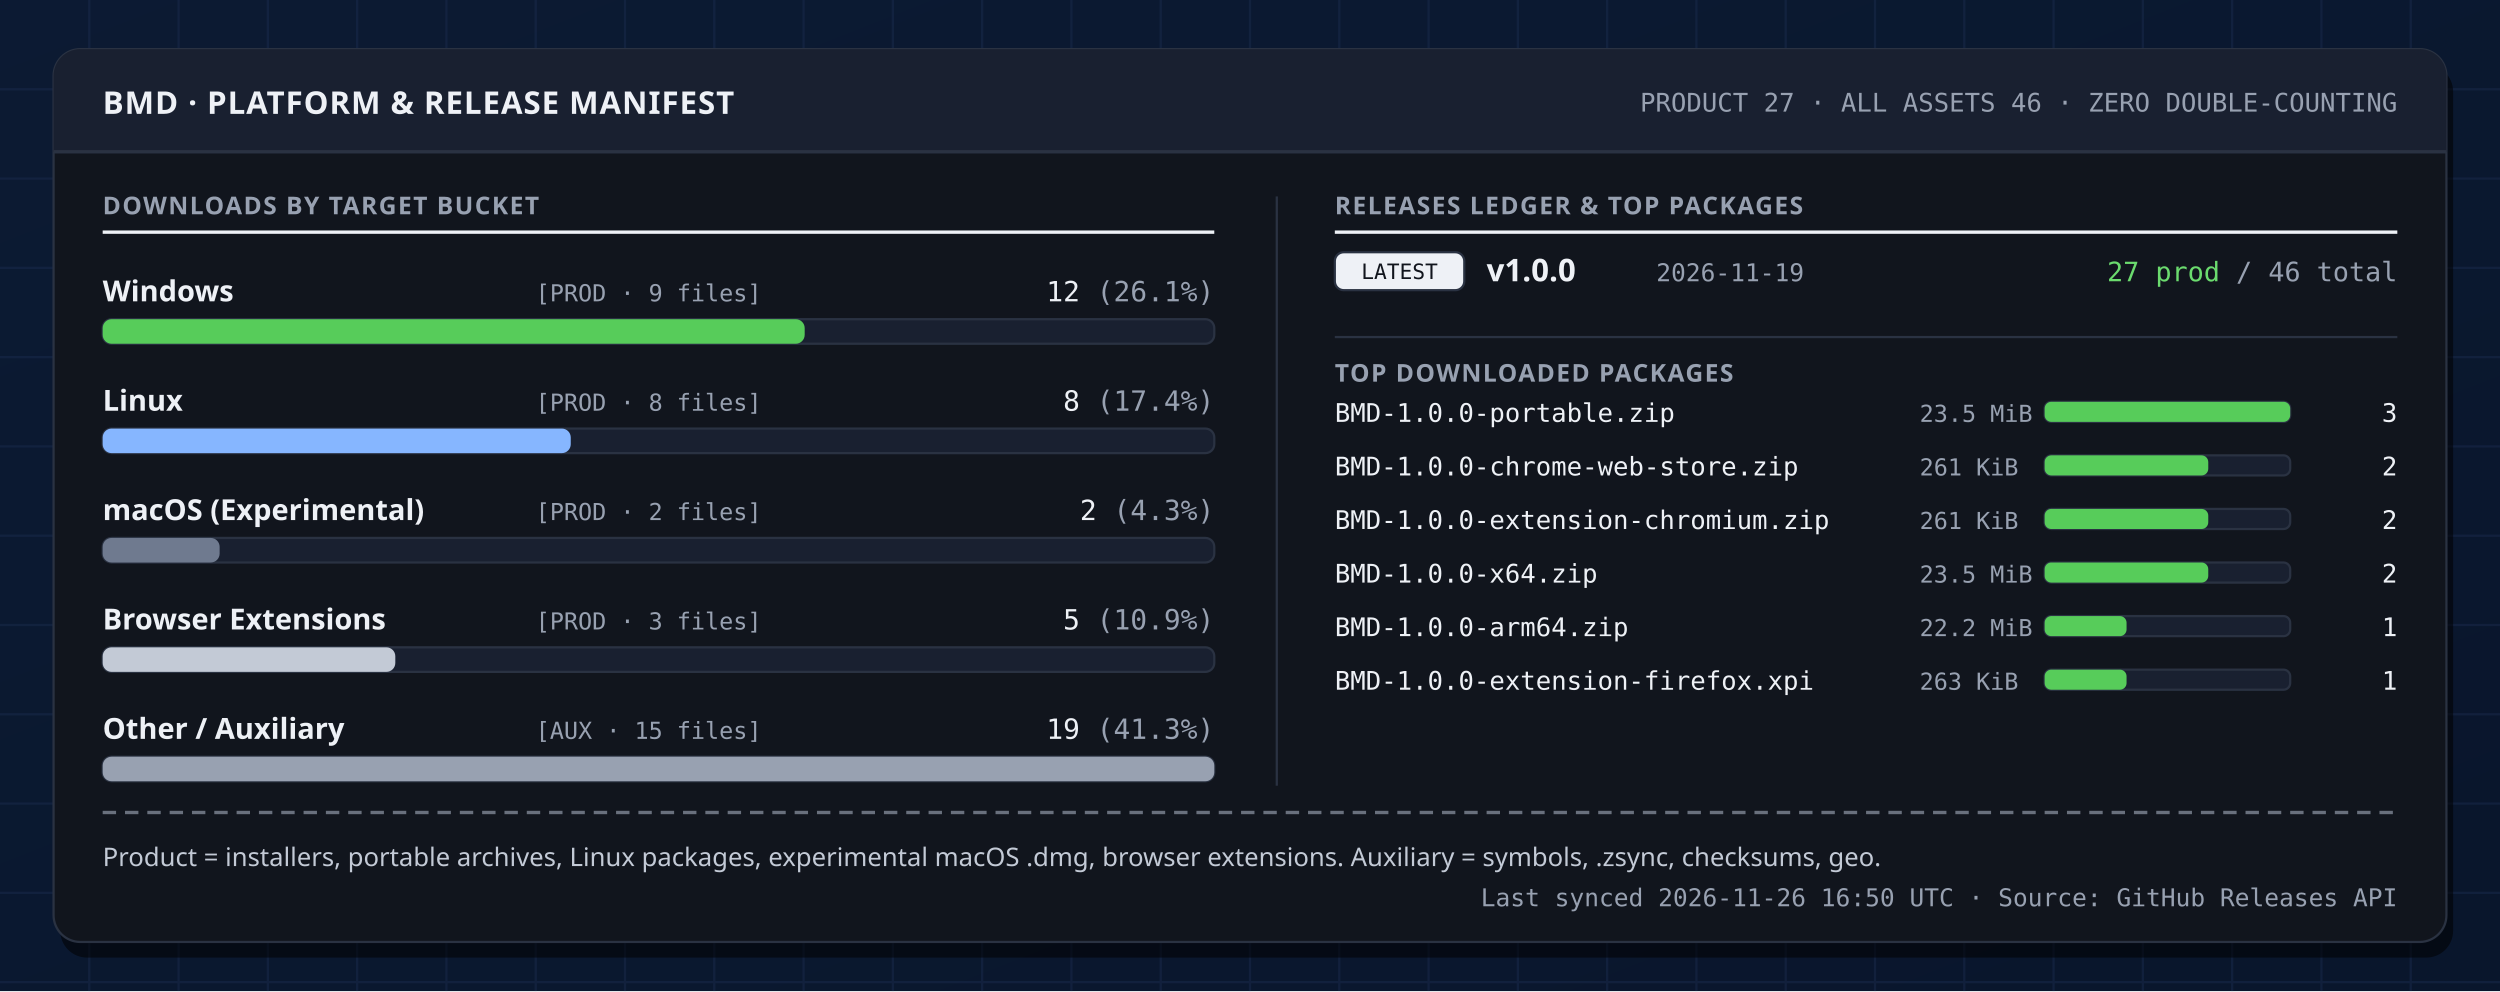
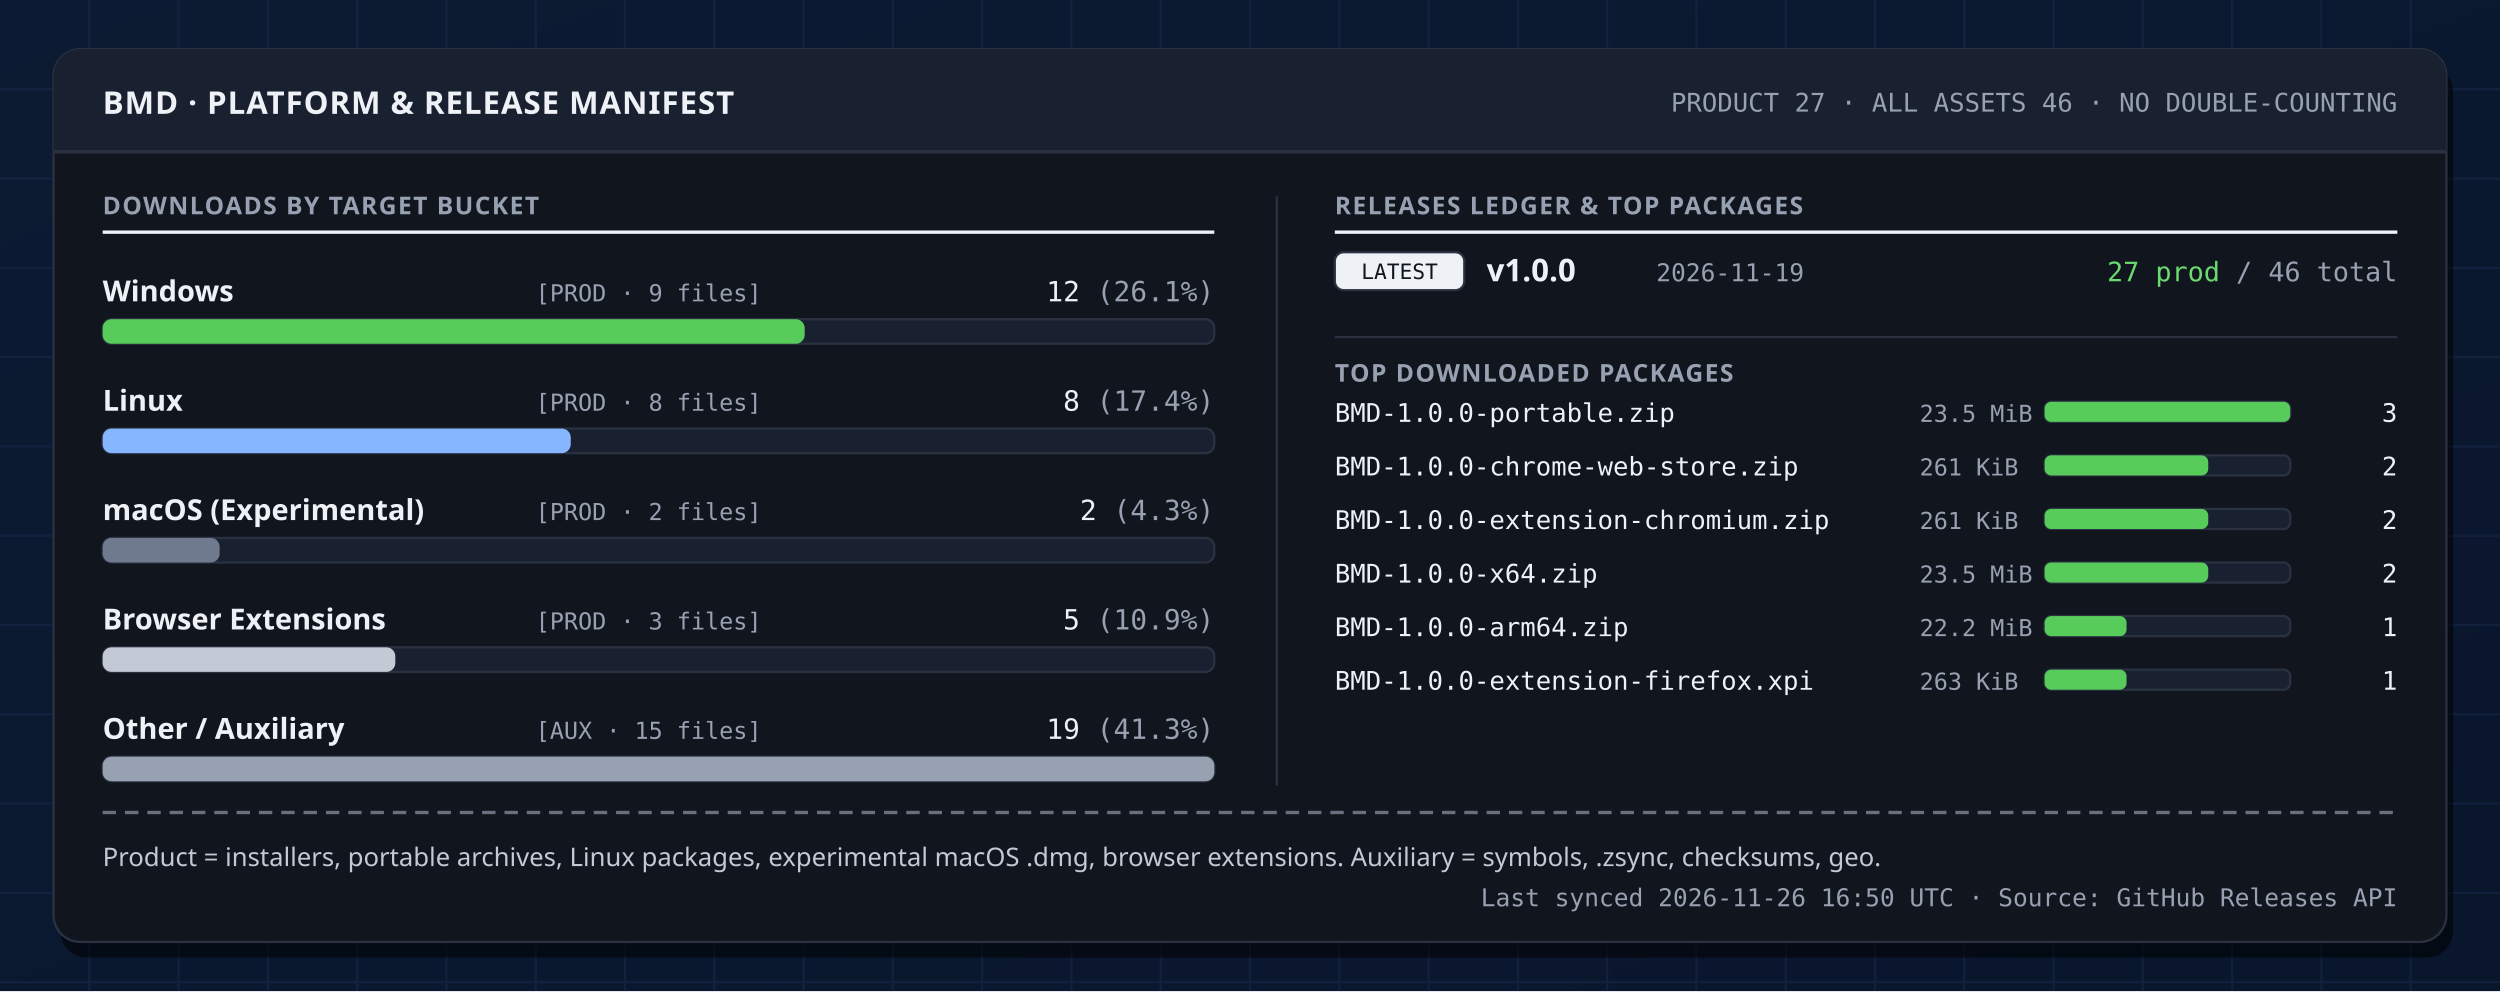
<svg xmlns="http://www.w3.org/2000/svg" width="1120" height="444" viewBox="0 0 1120 444" role="img" aria-labelledby="svg-title svg-desc">
  <defs>
    <linearGradient id="boardGrad" x1="0" y1="0" x2="1" y2="1">
      <stop offset="0%" stop-color="#0c1a33" />
      <stop offset="100%" stop-color="#081226" />
    </linearGradient>
  </defs>
  <style>
    .t-disp { font-family: 'Space Grotesk', 'Segoe UI', system-ui, sans-serif; font-weight: 800; font-variant-numeric: tabular-nums; }
    .t-band { font-family: 'Space Grotesk', 'Segoe UI', system-ui, sans-serif; font-weight: 800; letter-spacing: 0.03em; }
    .t-lbl { font-family: 'Space Grotesk', 'Segoe UI', system-ui, sans-serif; font-weight: 700; font-size: 11px; letter-spacing: 0.06em; text-transform: uppercase; fill: #98a1b1; }
    .t-val { font-family: 'Space Grotesk', 'Segoe UI', system-ui, sans-serif; font-weight: 800; font-variant-numeric: tabular-nums; fill: #eef1f6; }
    .t-body { font-family: 'IBM Plex Sans', 'Segoe UI', system-ui, sans-serif; font-weight: 400; font-variant-numeric: tabular-nums; fill: #c3cad6; }
    .t-strong { font-family: 'IBM Plex Sans', 'Segoe UI', system-ui, sans-serif; font-weight: 600; font-variant-numeric: tabular-nums; fill: #eef1f6; }
    .t-mono { font-family: 'IBM Plex Mono', 'Cascadia Mono', Consolas, monospace; font-variant-numeric: tabular-nums; }
    .t-stamp { font-family: 'Space Grotesk', 'Segoe UI', system-ui, sans-serif; font-weight: 800; letter-spacing: 0.08em; }
    
    @keyframes pulseDot {
      0%, 100% { opacity: 1; transform: scale(1); }
      50% { opacity: 0.45; transform: scale(0.84); }
    }
    @keyframes scanSweep {
      0% { transform: translateX(0px); opacity: 0.25; }
      50% { opacity: 0.9; }
      100% { transform: translateX(350px); opacity: 0.25; }
    }
    @keyframes barGrow {
      0% { transform: scaleX(0.01); }
      100% { transform: scaleX(1); }
    }
    .pulse-dot { transform-box: fill-box; transform-origin: center; animation: pulseDot 2.8s ease-in-out infinite; }
    .scan-tick { animation: scanSweep 4.2s ease-in-out infinite alternate; }
    .bar-grow { transform-box: fill-box; transform-origin: left center; animation: barGrow 0.85s cubic-bezier(0.16, 1, 0.3, 1) backwards; }
    @media (prefers-reduced-motion: reduce) {
      .pulse-dot, .scan-tick, .bar-grow { animation: none !important; transform: none !important; }
    }
  </style>
  <rect width="1120" height="444" fill="#0c1a33" />
  <rect width="1120" height="444" fill="url(#boardGrad)" opacity="0.55" />
  <g stroke="#1c2e52" stroke-width="1" opacity="0.42">
    <line x1="40" y1="0" x2="40" y2="444" />
    <line x1="80" y1="0" x2="80" y2="444" />
    <line x1="120" y1="0" x2="120" y2="444" />
    <line x1="160" y1="0" x2="160" y2="444" />
    <line x1="200" y1="0" x2="200" y2="444" />
    <line x1="240" y1="0" x2="240" y2="444" />
    <line x1="280" y1="0" x2="280" y2="444" />
    <line x1="320" y1="0" x2="320" y2="444" />
    <line x1="360" y1="0" x2="360" y2="444" />
    <line x1="400" y1="0" x2="400" y2="444" />
    <line x1="440" y1="0" x2="440" y2="444" />
    <line x1="480" y1="0" x2="480" y2="444" />
    <line x1="520" y1="0" x2="520" y2="444" />
    <line x1="560" y1="0" x2="560" y2="444" />
    <line x1="600" y1="0" x2="600" y2="444" />
    <line x1="640" y1="0" x2="640" y2="444" />
    <line x1="680" y1="0" x2="680" y2="444" />
    <line x1="720" y1="0" x2="720" y2="444" />
    <line x1="760" y1="0" x2="760" y2="444" />
    <line x1="800" y1="0" x2="800" y2="444" />
    <line x1="840" y1="0" x2="840" y2="444" />
    <line x1="880" y1="0" x2="880" y2="444" />
    <line x1="920" y1="0" x2="920" y2="444" />
    <line x1="960" y1="0" x2="960" y2="444" />
    <line x1="1000" y1="0" x2="1000" y2="444" />
    <line x1="1040" y1="0" x2="1040" y2="444" />
    <line x1="1080" y1="0" x2="1080" y2="444" />
    <line x1="0" y1="40" x2="1120" y2="40" />
    <line x1="0" y1="80" x2="1120" y2="80" />
    <line x1="0" y1="120" x2="1120" y2="120" />
    <line x1="0" y1="160" x2="1120" y2="160" />
    <line x1="0" y1="200" x2="1120" y2="200" />
    <line x1="0" y1="240" x2="1120" y2="240" />
    <line x1="0" y1="280" x2="1120" y2="280" />
    <line x1="0" y1="320" x2="1120" y2="320" />
    <line x1="0" y1="360" x2="1120" y2="360" />
    <line x1="0" y1="400" x2="1120" y2="400" />
    <line x1="0" y1="440" x2="1120" y2="440" />
  </g>
  <rect x="27" y="29" width="1072" height="400" rx="12" fill="#000000" opacity="0.55" />
  <rect x="24" y="22" width="1072" height="400" rx="12" fill="#11151d" stroke="#2a3242" stroke-width="1" />
  <path d="M24,34 a12,12 0 0 1 12,-12 h1048 a12,12 0 0 1 12,12 v34 h-1072 z" fill="#192030" />
  <line x1="24" y1="68" x2="1096" y2="68" stroke="#2a3242" stroke-width="1.5" />
  <text x="46" y="51" class="t-band" font-size="14" fill="#eef1f6">BMD · PLATFORM &amp; RELEASE MANIFEST</text>
-   <text x="1074" y="50" class="t-mono" font-size="11.5" text-anchor="end" fill="#98a1b1">PRODUCT 27  ·  ALL ASSETS 46  ·  ZERO DOUBLE-COUNTING</text>
+   <text x="1074" y="50" class="t-mono" font-size="11.5" text-anchor="end" fill="#98a1b1">PRODUCT 27  ·  ALL ASSETS 46  ·  NO DOUBLE-COUNTING</text>
  <text x="46" y="96" class="t-lbl">DOWNLOADS BY TARGET BUCKET</text>
  <line x1="46" y1="104" x2="544" y2="104" stroke="#eef1f6" stroke-width="1.5" />
  <text x="46" y="135" class="t-strong" font-size="13">Windows</text>
  <text x="240" y="135" class="t-mono" font-size="10.5" fill="#98a1b1">[PROD · 9 files]</text>
  <text x="544" y="135" class="t-mono" font-size="12.5" text-anchor="end" fill="#eef1f6">12 <tspan fill="#98a1b1">(26.1%)</tspan>
  </text>
  <rect x="46" y="143" width="498" height="11" rx="4" fill="#192030" stroke="#2a3242" stroke-width="1" />
  <rect x="46.0" y="143.0" width="314.5" height="11.0" rx="4" fill="#57cc5a" class="bar-grow" />
  <text x="46" y="184" class="t-strong" font-size="13">Linux</text>
  <text x="240" y="184" class="t-mono" font-size="10.5" fill="#98a1b1">[PROD · 8 files]</text>
  <text x="544" y="184" class="t-mono" font-size="12.5" text-anchor="end" fill="#eef1f6">8 <tspan fill="#98a1b1">(17.4%)</tspan>
  </text>
  <rect x="46" y="192" width="498" height="11" rx="4" fill="#192030" stroke="#2a3242" stroke-width="1" />
  <rect x="46.0" y="192.0" width="209.7" height="11.0" rx="4" fill="#86b6ff" class="bar-grow" style="animation-delay: 0.10s;" />
  <text x="46" y="233" class="t-strong" font-size="13">macOS (Experimental)</text>
  <text x="240" y="233" class="t-mono" font-size="10.5" fill="#98a1b1">[PROD · 2 files]</text>
  <text x="544" y="233" class="t-mono" font-size="12.5" text-anchor="end" fill="#eef1f6">2 <tspan fill="#98a1b1">(4.3%)</tspan>
  </text>
  <rect x="46" y="241" width="498" height="11" rx="4" fill="#192030" stroke="#2a3242" stroke-width="1" />
  <rect x="46.0" y="241.0" width="52.4" height="11.0" rx="4" fill="#6f7a8f" class="bar-grow" style="animation-delay: 0.20s;" />
  <text x="46" y="282" class="t-strong" font-size="13">Browser Extensions</text>
  <text x="240" y="282" class="t-mono" font-size="10.5" fill="#98a1b1">[PROD · 3 files]</text>
  <text x="544" y="282" class="t-mono" font-size="12.5" text-anchor="end" fill="#eef1f6">5 <tspan fill="#98a1b1">(10.9%)</tspan>
  </text>
  <rect x="46" y="290" width="498" height="11" rx="4" fill="#192030" stroke="#2a3242" stroke-width="1" />
  <rect x="46.0" y="290.0" width="131.1" height="11.0" rx="4" fill="#c3cad6" class="bar-grow" style="animation-delay: 0.30s;" />
  <text x="46" y="331" class="t-strong" font-size="13">Other / Auxiliary</text>
  <text x="240" y="331" class="t-mono" font-size="10.5" fill="#98a1b1">[AUX · 15 files]</text>
  <text x="544" y="331" class="t-mono" font-size="12.5" text-anchor="end" fill="#eef1f6">19 <tspan fill="#98a1b1">(41.3%)</tspan>
  </text>
  <rect x="46" y="339" width="498" height="11" rx="4" fill="#192030" stroke="#2a3242" stroke-width="1" />
  <rect x="46.0" y="339.0" width="498.0" height="11.0" rx="4" fill="#98a1b1" class="bar-grow" style="animation-delay: 0.40s;" />
  <line x1="572" y1="88" x2="572" y2="352" stroke="#2a3242" stroke-width="1" />
  <text x="598" y="96" class="t-lbl">RELEASES LEDGER &amp; TOP PACKAGES</text>
  <line x1="598" y1="104" x2="1074" y2="104" stroke="#eef1f6" stroke-width="1.5" />
  <rect x="598" y="113" width="58" height="17" rx="4" fill="#eef1f6" stroke="#2a3242" stroke-width="1" />
  <text x="627" y="125" class="t-mono" font-size="9.5" text-anchor="middle" fill="#11151d">LATEST</text>
  <text x="666" y="126" class="t-val" font-size="14">v1.0.0</text>
  <text x="742" y="126" class="t-mono" font-size="11" fill="#98a1b1">2026-11-19</text>
  <text x="1074" y="126" class="t-mono" font-size="12" text-anchor="end" fill="#6bdb6e">27 prod <tspan fill="#98a1b1">/ 46 total</tspan>
  </text>
  <line x1="598" y1="151" x2="1074" y2="151" stroke="#2a3242" stroke-width="1" />
  <text x="598" y="171" class="t-lbl">TOP DOWNLOADED PACKAGES</text>
  <text x="598" y="189" class="t-mono" font-size="11.5" fill="#eef1f6">BMD-1.0.0-portable.zip</text>
  <text x="860" y="189" class="t-mono" font-size="10.5" fill="#98a1b1">23.5 MiB</text>
  <rect x="916" y="180" width="110" height="9" rx="3" fill="#192030" stroke="#2a3242" stroke-width="1" />
  <rect x="916.0" y="180.0" width="110.0" height="9.0" rx="3" fill="#57cc5a" class="bar-grow" />
  <text x="1074" y="189" class="t-mono" font-size="11.5" text-anchor="end" fill="#eef1f6">3</text>
  <text x="598" y="213" class="t-mono" font-size="11.5" fill="#eef1f6">BMD-1.0.0-chrome-web-store.zip</text>
  <text x="860" y="213" class="t-mono" font-size="10.5" fill="#98a1b1">261 KiB</text>
  <rect x="916" y="204" width="110" height="9" rx="3" fill="#192030" stroke="#2a3242" stroke-width="1" />
  <rect x="916.0" y="204.0" width="73.3" height="9.0" rx="3" fill="#57cc5a" class="bar-grow" style="animation-delay: 0.08s;" />
  <text x="1074" y="213" class="t-mono" font-size="11.5" text-anchor="end" fill="#eef1f6">2</text>
  <text x="598" y="237" class="t-mono" font-size="11.5" fill="#eef1f6">BMD-1.0.0-extension-chromium.zip</text>
  <text x="860" y="237" class="t-mono" font-size="10.5" fill="#98a1b1">261 KiB</text>
  <rect x="916" y="228" width="110" height="9" rx="3" fill="#192030" stroke="#2a3242" stroke-width="1" />
  <rect x="916.0" y="228.0" width="73.3" height="9.0" rx="3" fill="#57cc5a" class="bar-grow" style="animation-delay: 0.16s;" />
  <text x="1074" y="237" class="t-mono" font-size="11.5" text-anchor="end" fill="#eef1f6">2</text>
  <text x="598" y="261" class="t-mono" font-size="11.5" fill="#eef1f6">BMD-1.0.0-x64.zip</text>
  <text x="860" y="261" class="t-mono" font-size="10.5" fill="#98a1b1">23.5 MiB</text>
  <rect x="916" y="252" width="110" height="9" rx="3" fill="#192030" stroke="#2a3242" stroke-width="1" />
  <rect x="916.0" y="252.0" width="73.3" height="9.0" rx="3" fill="#57cc5a" class="bar-grow" style="animation-delay: 0.24s;" />
  <text x="1074" y="261" class="t-mono" font-size="11.5" text-anchor="end" fill="#eef1f6">2</text>
  <text x="598" y="285" class="t-mono" font-size="11.5" fill="#eef1f6">BMD-1.0.0-arm64.zip</text>
  <text x="860" y="285" class="t-mono" font-size="10.5" fill="#98a1b1">22.2 MiB</text>
  <rect x="916" y="276" width="110" height="9" rx="3" fill="#192030" stroke="#2a3242" stroke-width="1" />
  <rect x="916.0" y="276.0" width="36.7" height="9.0" rx="3" fill="#57cc5a" class="bar-grow" style="animation-delay: 0.32s;" />
  <text x="1074" y="285" class="t-mono" font-size="11.5" text-anchor="end" fill="#eef1f6">1</text>
  <text x="598" y="309" class="t-mono" font-size="11.5" fill="#eef1f6">BMD-1.0.0-extension-firefox.xpi</text>
  <text x="860" y="309" class="t-mono" font-size="10.5" fill="#98a1b1">263 KiB</text>
  <rect x="916" y="300" width="110" height="9" rx="3" fill="#192030" stroke="#2a3242" stroke-width="1" />
  <rect x="916.0" y="300.0" width="36.7" height="9.0" rx="3" fill="#57cc5a" class="bar-grow" style="animation-delay: 0.40s;" />
  <text x="1074" y="309" class="t-mono" font-size="11.5" text-anchor="end" fill="#eef1f6">1</text>
  <line x1="46" y1="364" x2="1074" y2="364" stroke="#98a1b1" stroke-width="1.5" stroke-dasharray="6 4" opacity="0.65" />
  <text x="46" y="388" class="t-body" font-size="11.5">Product = installers, portable archives, Linux packages, experimental macOS .dmg, browser extensions. Auxiliary = symbols, .zsync, checksums, geo.</text>
  <text x="1074" y="406" class="t-mono" font-size="11" text-anchor="end" fill="#98a1b1">Last synced 2026-11-26 16:50 UTC  ·  Source: GitHub Releases API</text>
</svg>
